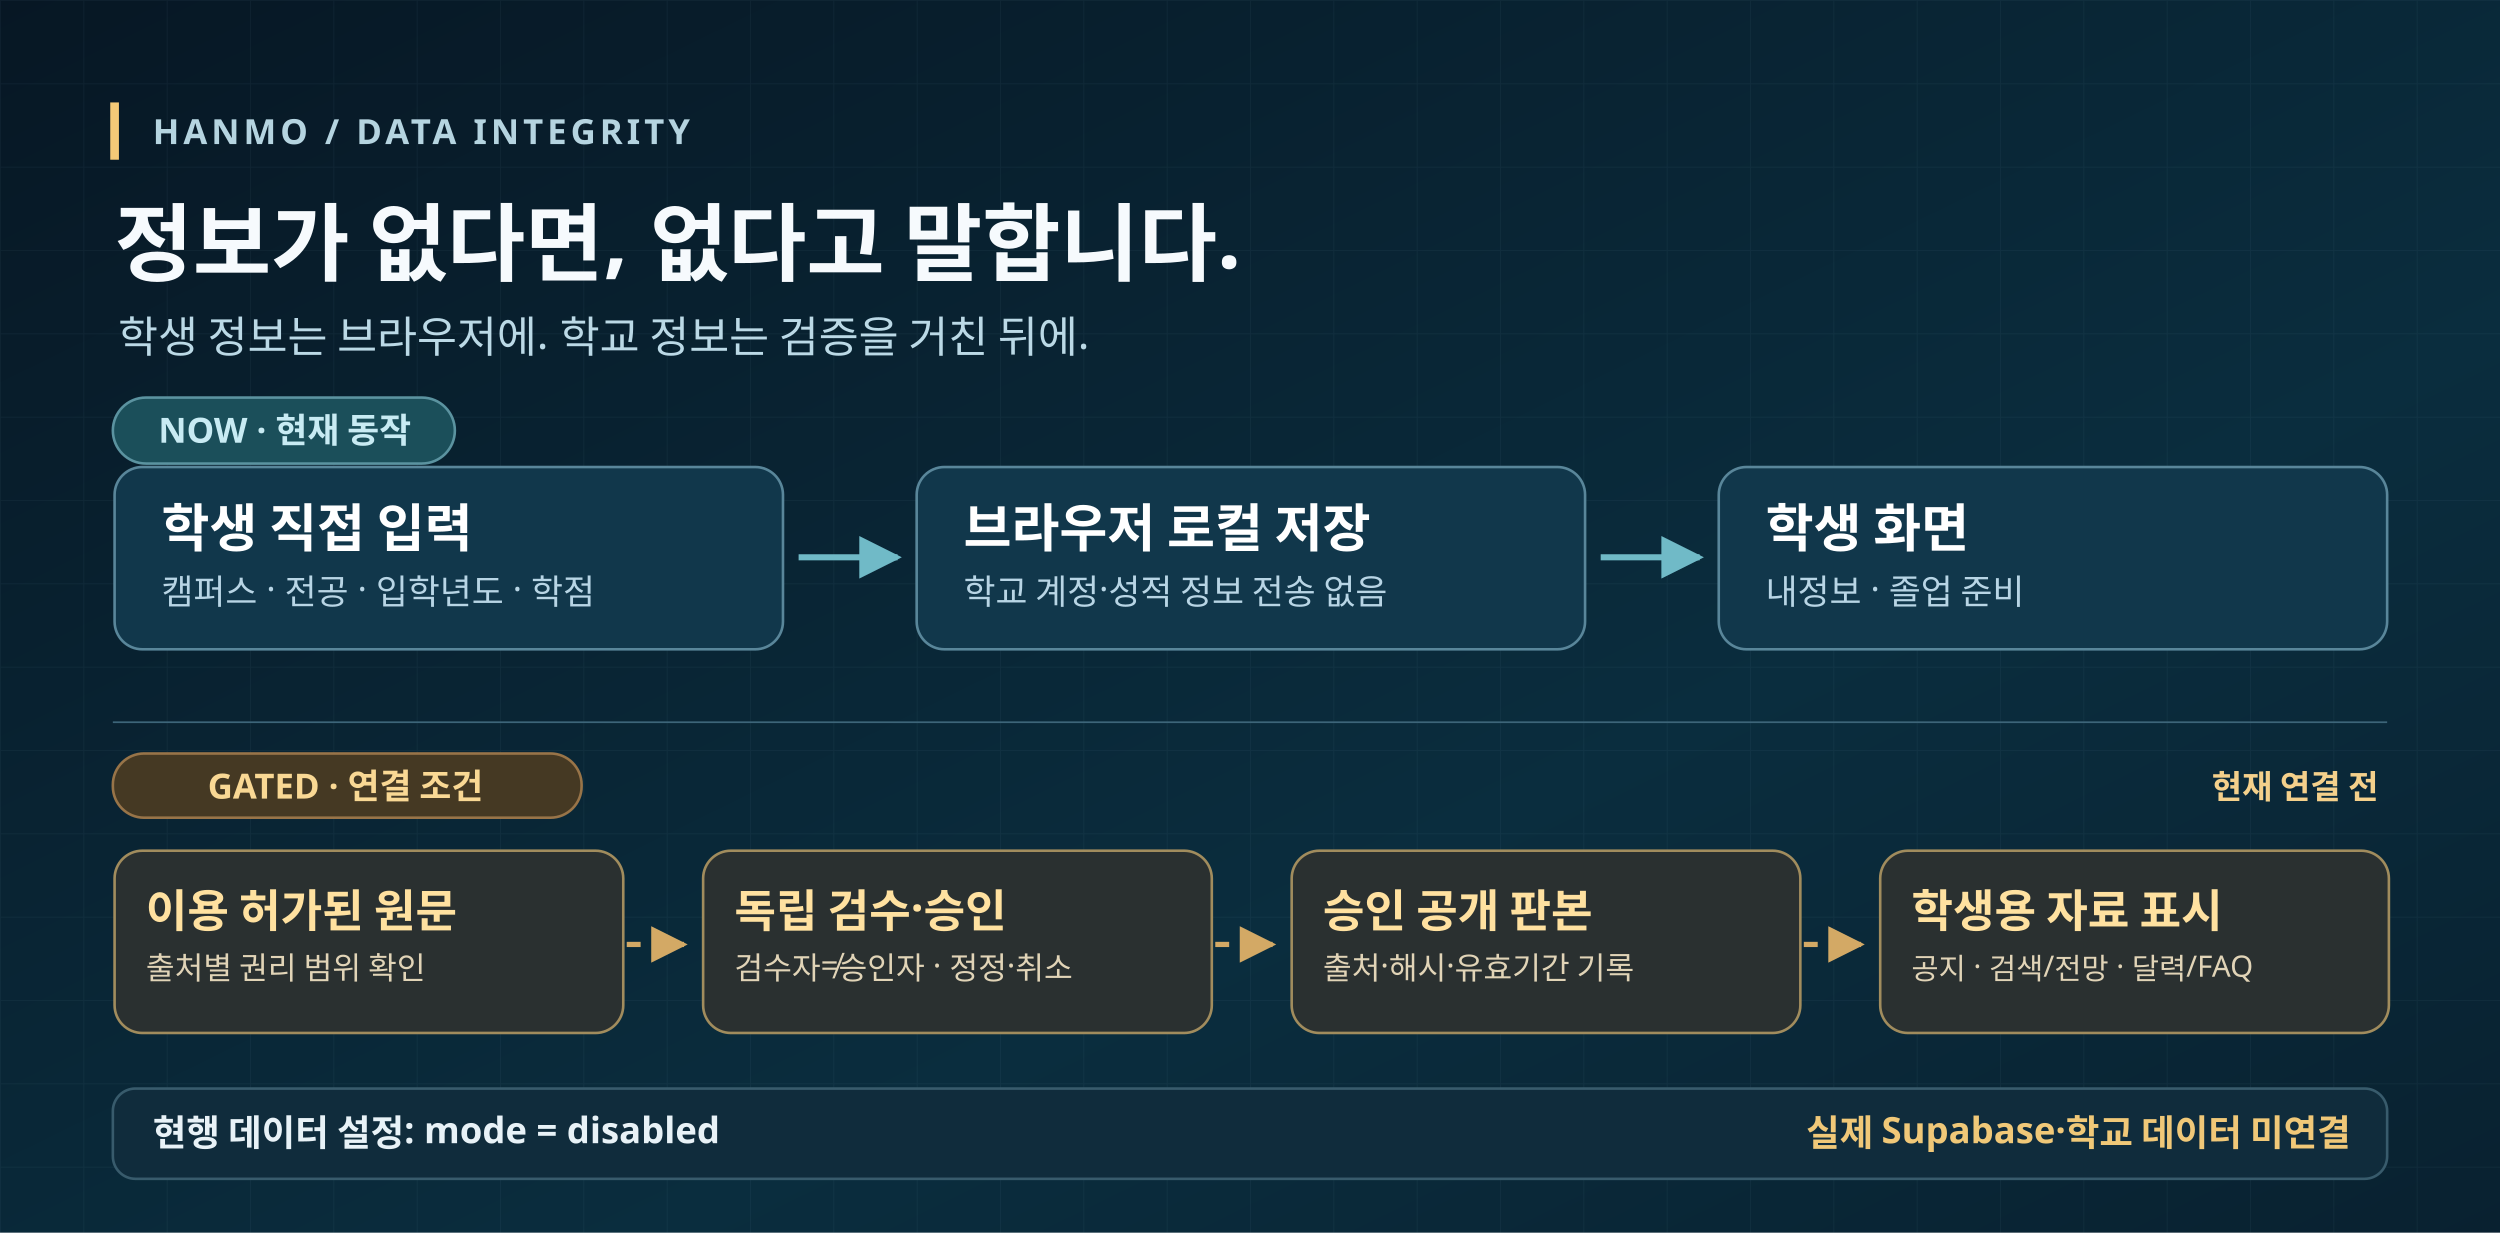
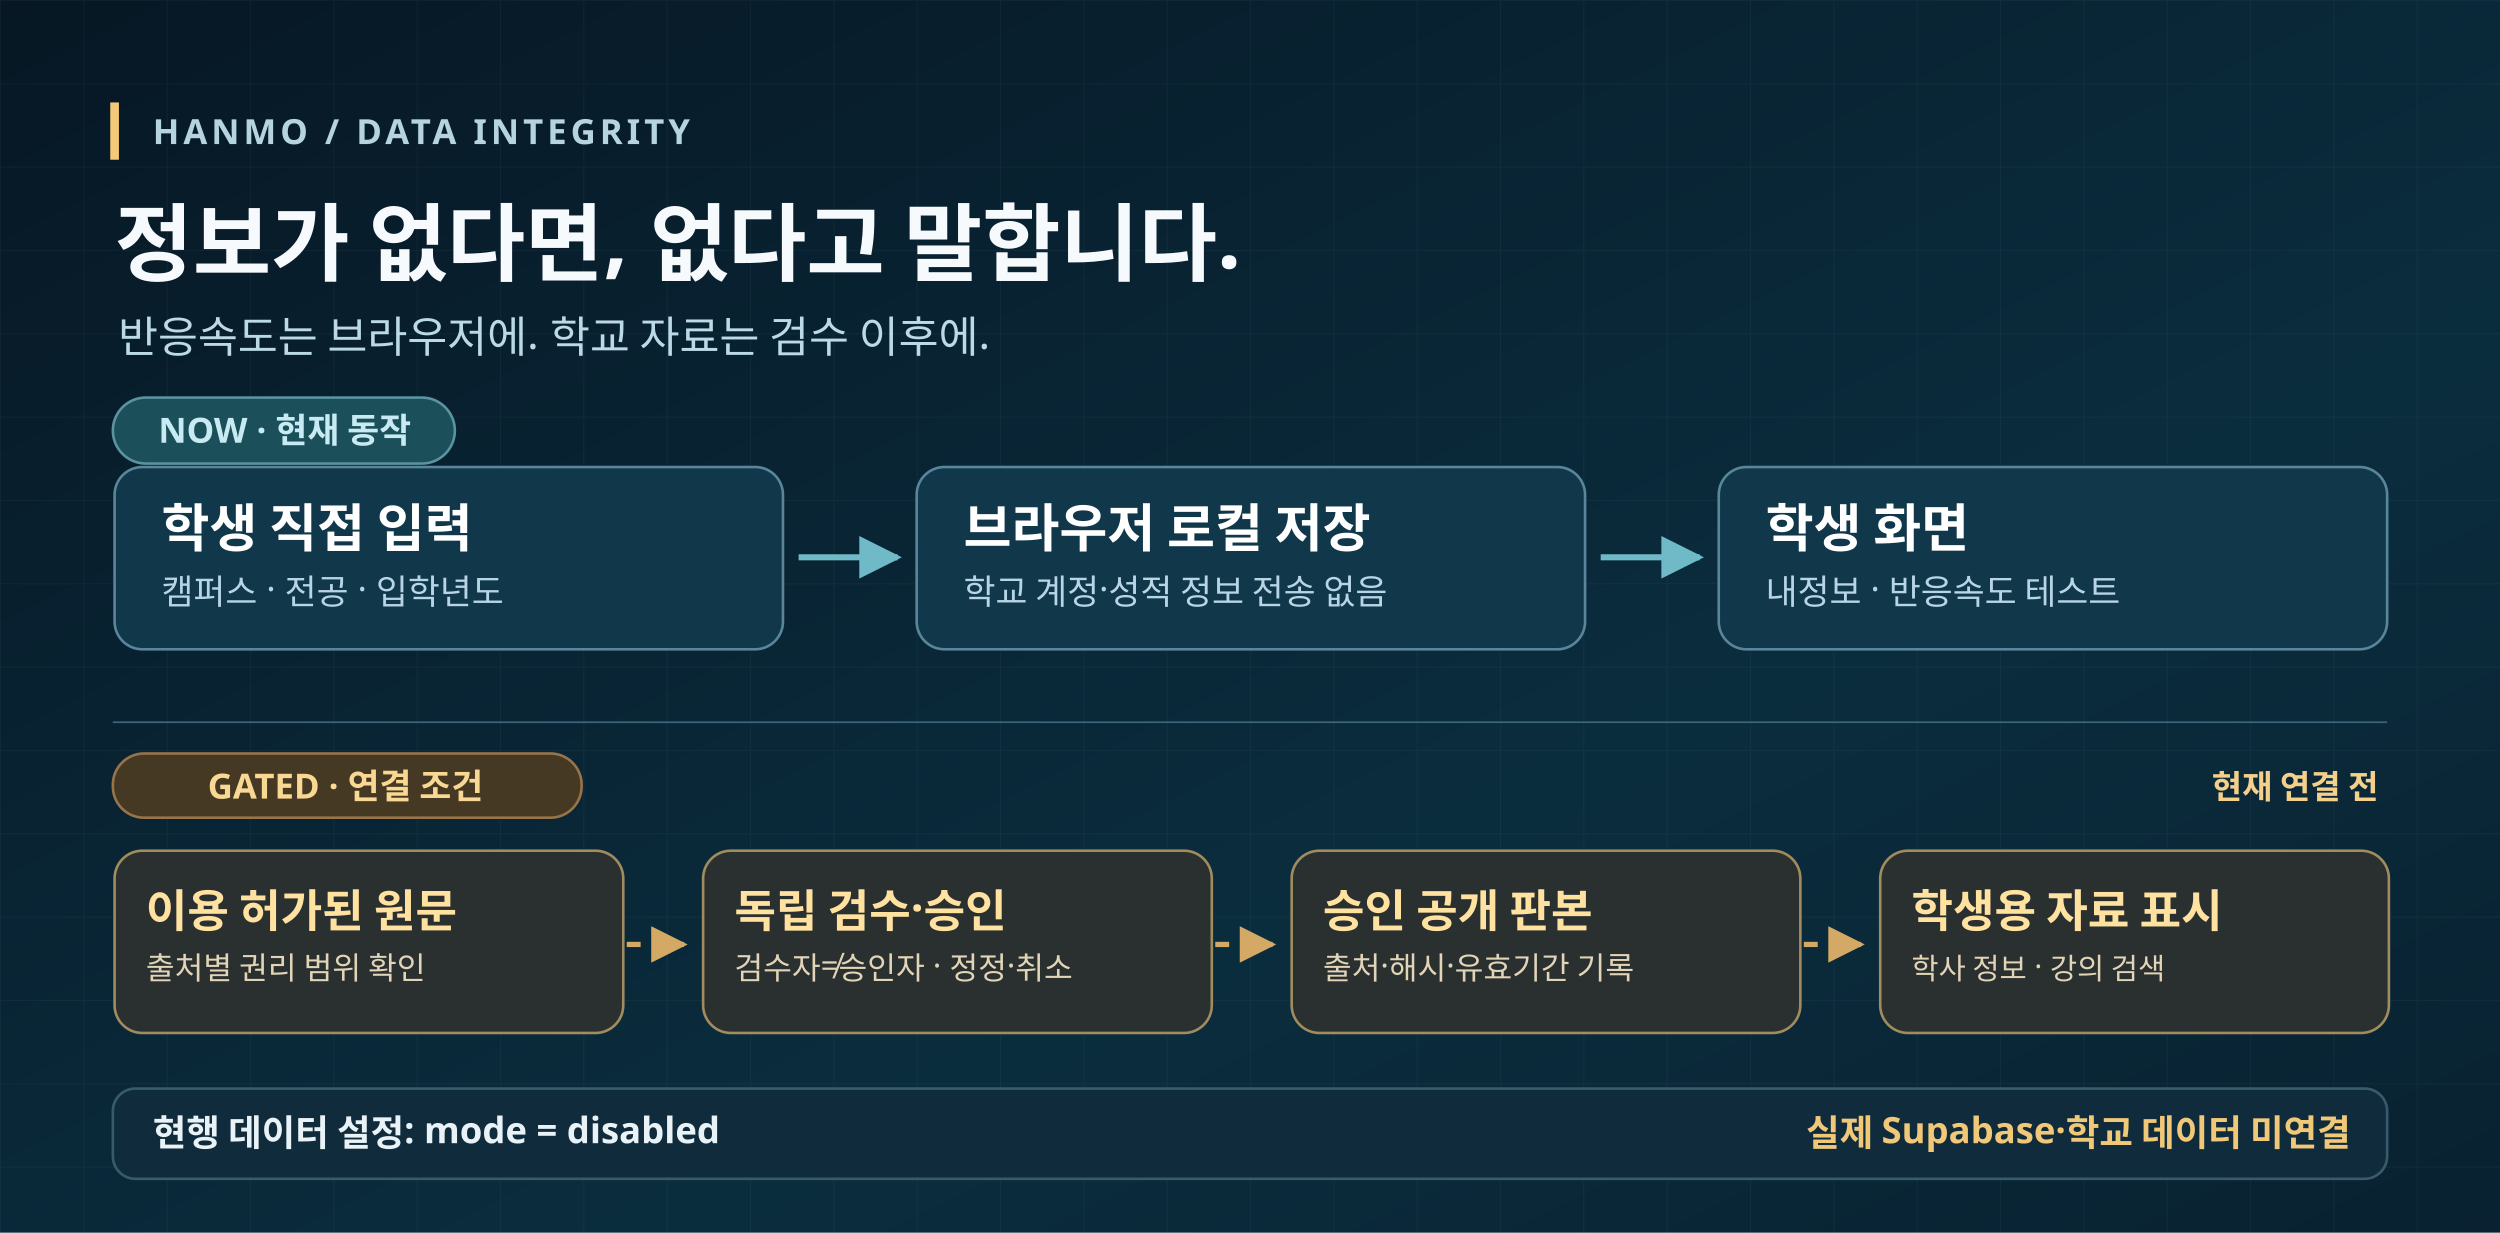
<svg xmlns="http://www.w3.org/2000/svg" width="1440" height="710" viewBox="0 0 1440 710" role="img" aria-labelledby="title desc">
  <defs>
    <linearGradient id="bg" x1="0" x2="1" y1="0" y2="1">
      <stop stop-color="#071724" />
      <stop offset=".63" stop-color="#0A2D3E" />
      <stop offset="1" stop-color="#092130" />
    </linearGradient>
    <pattern id="g" width="48" height="48" patternUnits="userSpaceOnUse">
      <path d="M48 0H0V48" fill="none" stroke="#A0D0DF" stroke-opacity=".05" />
    </pattern>
    <marker id="arrA" viewBox="0 0 10 10" refX="9" refY="5" markerWidth="7" markerHeight="7" orient="auto">
      <path d="M0 0L10 5L0 10z" fill="#70BAC7" />
    </marker>
    <marker id="arrB" viewBox="0 0 10 10" refX="9" refY="5" markerWidth="7" markerHeight="7" orient="auto">
      <path d="M0 0L10 5L0 10z" fill="#D3A965" />
    </marker>
  </defs>
  <g font-family="Pretendard, Noto Sans KR, Apple SD Gothic Neo, Malgun Gothic, sans-serif">
    <rect x="0" y="0" width="1440" height="710" rx="0" fill="url(#bg)" stroke="none" stroke-width="1.5" />
    <rect x="0" y="0" width="1440" height="710" rx="0" fill="url(#g)" stroke="none" stroke-width="1.5" />
    <path d="M66 59v33" stroke="#F4C977" stroke-width="5" />
    <text x="88" y="83" font-size="20" fill="#B5D4E0" font-weight="710" letter-spacing="2.3">HANMO   /   DATA INTEGRITY</text>
    <text x="66" y="158" font-size="49" fill="#F6FAFD" font-weight="800">정보가 없다면, 없다고 말합니다.</text>
-     <text x="68" y="203" font-size="25" fill="#BBD9E6" font-weight="540">학생 정보는 브라우저에. 학교 정보는 검증을 거친 뒤에.</text>
+     <text x="68" y="203" font-size="25" fill="#BBD9E6" font-weight="540">반응속도는 브라우저에. 학교 자료는 검수 이후에.</text>
    <rect x="65" y="229" width="197" height="38" rx="19" fill="#1B4F5A" stroke="#5B93A0" stroke-width="1.5" />
    <text x="164" y="255" font-size="20" fill="#C8EBF3" font-weight="700" text-anchor="middle">NOW · 현재 동작</text>
    <rect x="66" y="269" width="385" height="105" rx="16" fill="#11374B" stroke="#59869A" stroke-width="1.5" />
    <text x="93" y="315" font-size="30" fill="#FFFFFF" font-weight="770">학생 직접 입력</text>
-     <text x="93" y="348" font-size="20" fill="#B8D5E5" font-weight="540">캠퍼스 · 전공 · 입학년도 · 학점</text>
+     <text x="93" y="348" font-size="20" fill="#B8D5E5" font-weight="540">캠퍼스 · 전공 · 입학년도</text>
    <rect x="528" y="269" width="385" height="105" rx="16" fill="#11374B" stroke="#59869A" stroke-width="1.5" />
    <text x="555" y="315" font-size="30" fill="#FFFFFF" font-weight="770">브라우저 로컬 저장</text>
    <text x="555" y="348" font-size="20" fill="#B8D5E5" font-weight="540">학교 계정·성적 정보 전송 없음</text>
    <rect x="990" y="269" width="385" height="105" rx="16" fill="#11374B" stroke="#59869A" stroke-width="1.5" />
    <text x="1017" y="315" font-size="30" fill="#FFFFFF" font-weight="770">학생 화면</text>
-     <text x="1017" y="348" font-size="20" fill="#B8D5E5" font-weight="540">내정보 · 졸업 준비</text>
+     <text x="1017" y="348" font-size="20" fill="#B8D5E5" font-weight="540">내정보 · 반응속도 테스트</text>
    <path d="M460 321H517" stroke="#70BAC7" stroke-width="3.5" marker-end="url(#arrA)" />
    <path d="M922 321H979" stroke="#70BAC7" stroke-width="3.5" marker-end="url(#arrA)" />
    <path d="M65 416H1375" stroke="#3D6579" />
    <rect x="65" y="434" width="270" height="37" rx="18" fill="#453923" stroke="#987448" stroke-width="1.5" />
    <text x="199" y="460" font-size="20" fill="#F9D894" font-weight="720" text-anchor="middle">GATED · 연결 조건</text>
    <text x="1370" y="460" font-size="19" fill="#F4D08B" font-weight="690" text-anchor="end">현재 연결 전</text>
    <rect x="66" y="490" width="293" height="105" rx="16" fill="#2A3030" stroke="#A18C5D" stroke-width="1.5" />
    <text x="84" y="534" font-size="26" fill="#FFE1A0" font-weight="740">이용 허가된 원문</text>
    <text x="84" y="564" font-size="18" fill="#E1D4B7" font-weight="500">출처별 권리 범위 확인</text>
    <rect x="405" y="490" width="293" height="105" rx="16" fill="#2A3030" stroke="#A18C5D" stroke-width="1.5" />
    <text x="423" y="534" font-size="26" fill="#FFE1A0" font-weight="740">독립 검수·승인</text>
    <text x="423" y="564" font-size="18" fill="#E1D4B7" font-weight="500">검수자≠승인자 · 정정·취소</text>
    <rect x="744" y="490" width="293" height="105" rx="16" fill="#2A3030" stroke="#A18C5D" stroke-width="1.5" />
    <text x="762" y="534" font-size="26" fill="#FFE1A0" font-weight="740">승인 공개 판본</text>
    <text x="762" y="564" font-size="18" fill="#E1D4B7" font-weight="500">출처·해시·유효기간 기록</text>
    <rect x="1083" y="490" width="293" height="105" rx="16" fill="#2A3030" stroke="#A18C5D" stroke-width="1.5" />
    <text x="1101" y="534" font-size="26" fill="#FFE1A0" font-weight="740">학생용 자료 표시</text>
-     <text x="1101" y="564" font-size="17" fill="#E1D4B7" font-weight="500">공지 · 검색/전망 · 달력/FAQ</text>
+     <text x="1101" y="564" font-size="17" fill="#E1D4B7" font-weight="500">학사 정보 · 강의 검색</text>
    <path d="M361 544H394" stroke="#D3A965" stroke-width="3" stroke-dasharray="8 8" marker-end="url(#arrB)" />
    <path d="M700 544H733" stroke="#D3A965" stroke-width="3" stroke-dasharray="8 8" marker-end="url(#arrB)" />
    <path d="M1039 544H1072" stroke="#D3A965" stroke-width="3" stroke-dasharray="8 8" marker-end="url(#arrB)" />
    <rect x="65" y="627" width="1310" height="52" rx="13" fill="#102C3C" stroke="#385B6C" stroke-width="1.5" />
    <text x="88" y="660" font-size="21" fill="#E8F2F7" font-weight="650">현행 데이터 설정: mode = disabled</text>
    <text x="1354" y="660" font-size="21" fill="#F0C878" font-weight="680" text-anchor="end">실제 Supabase·학교 데이터 미연결</text>
  </g>
</svg>
